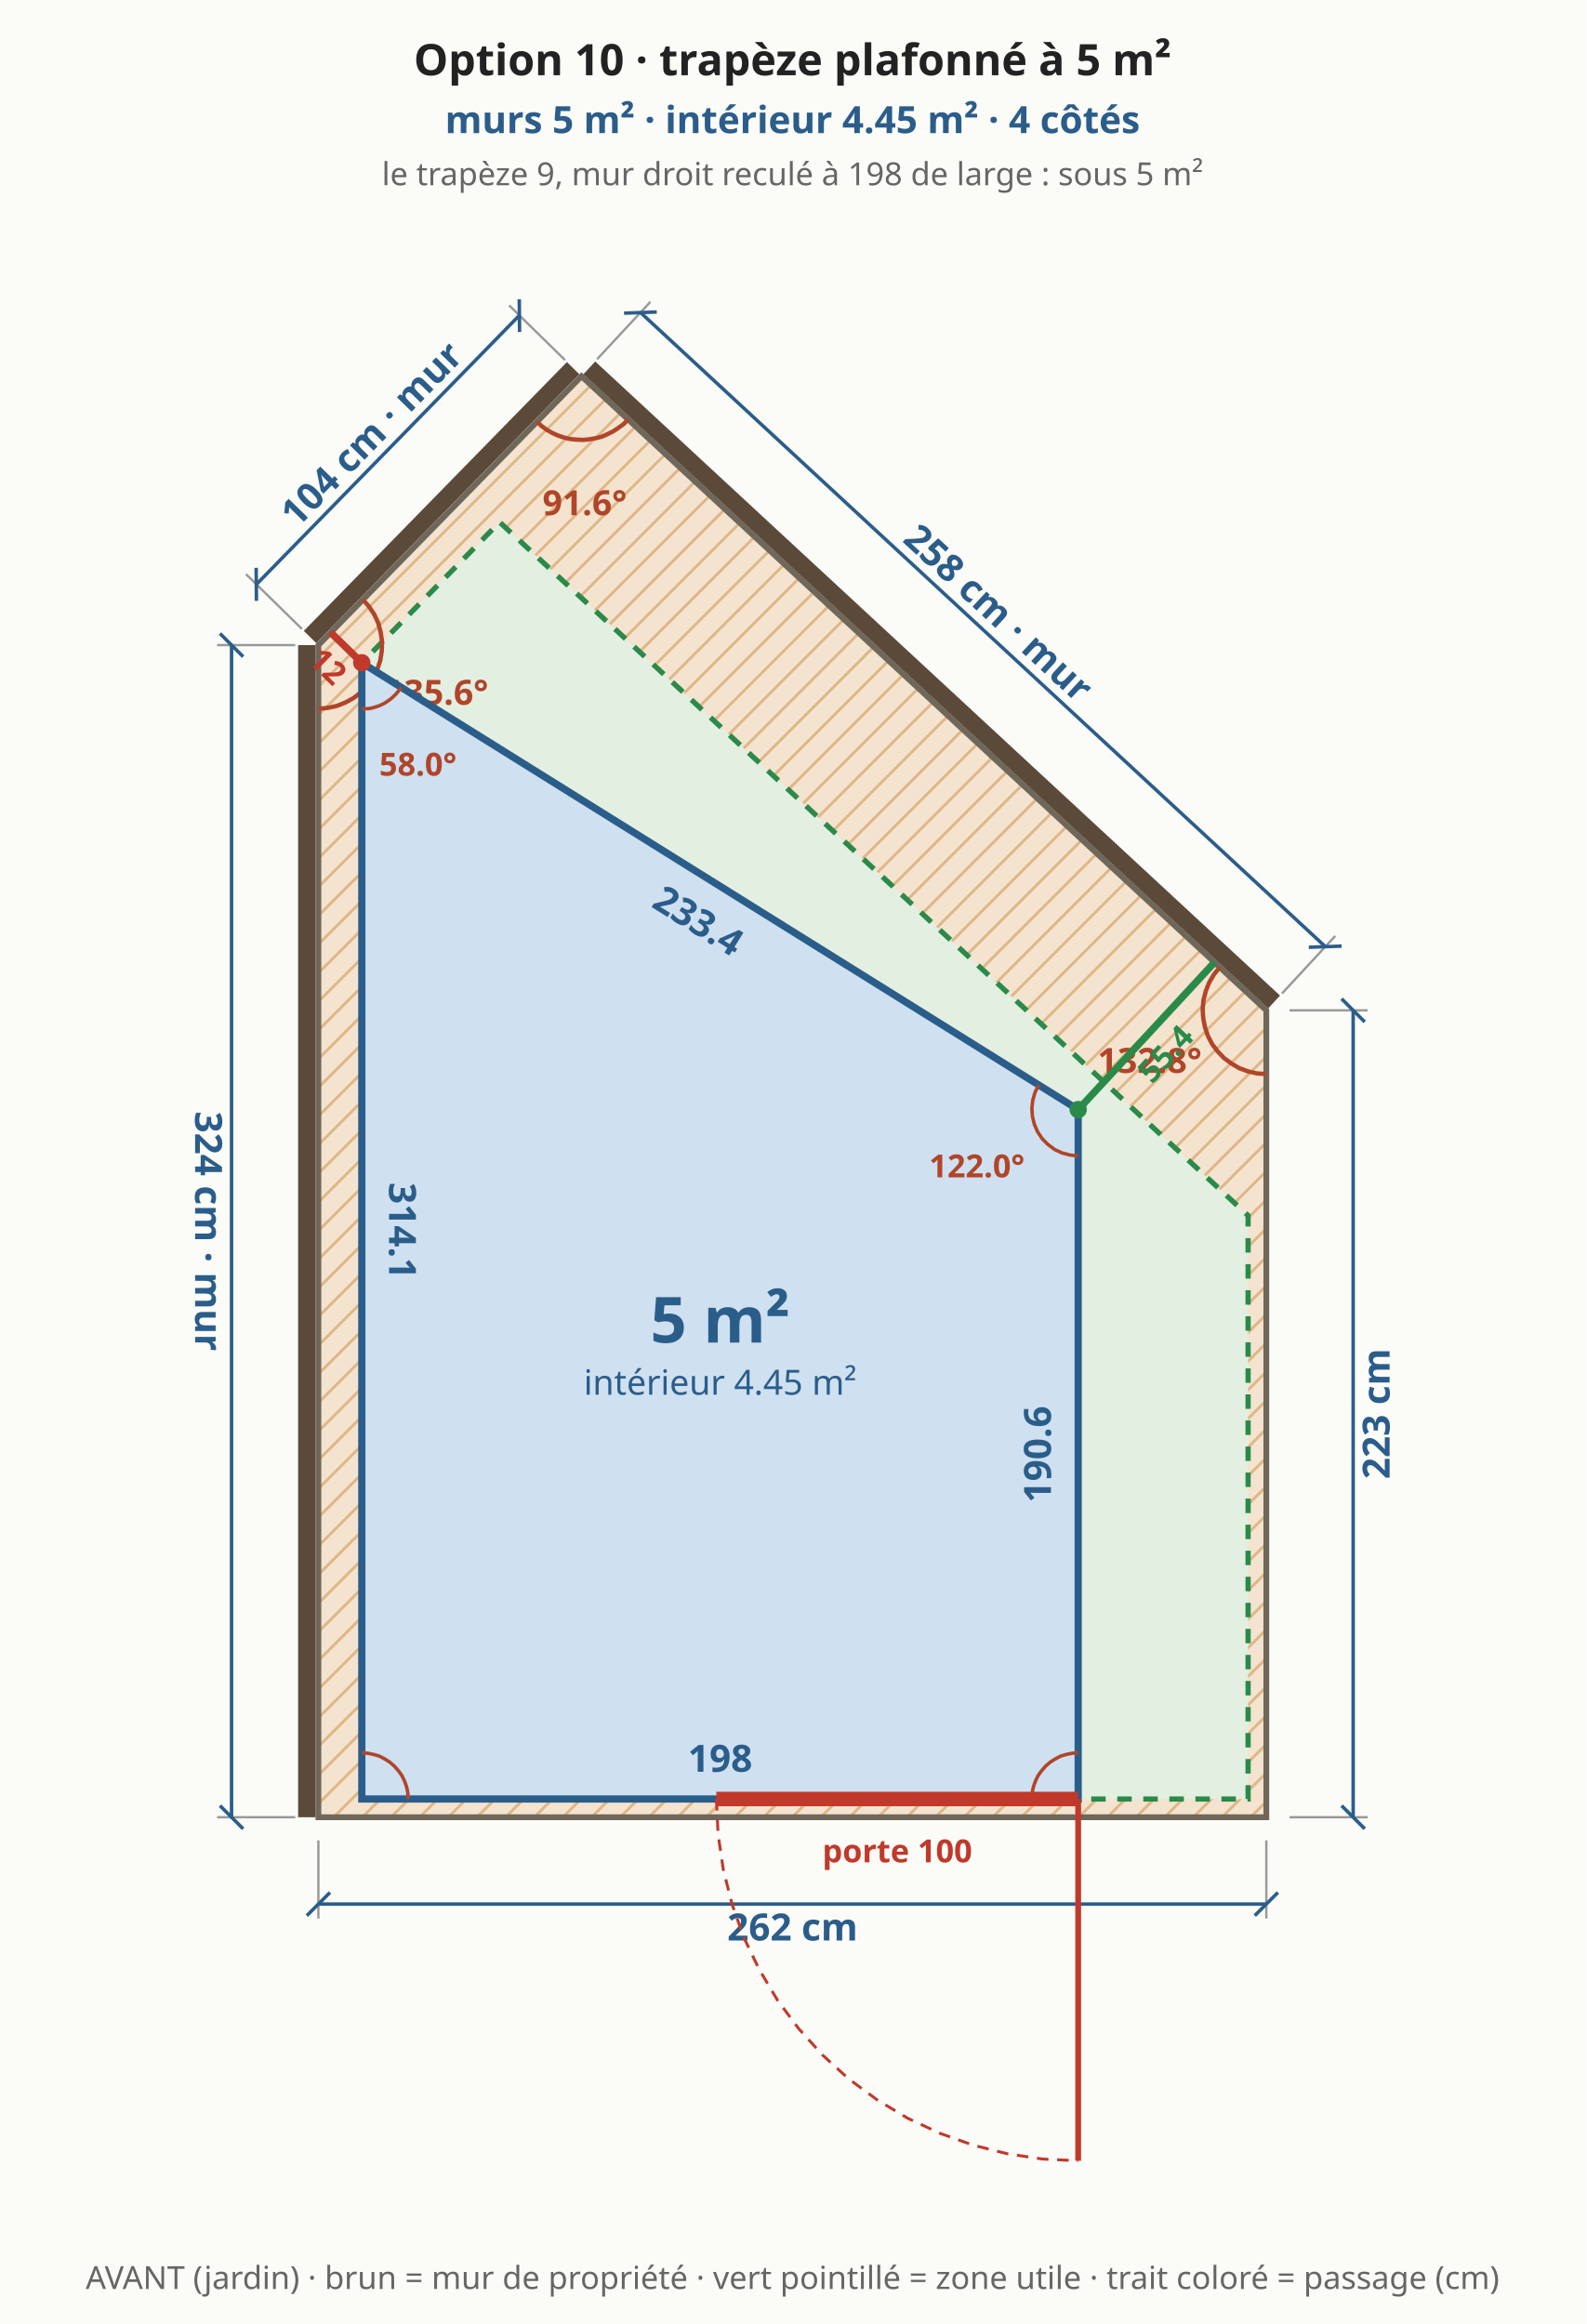
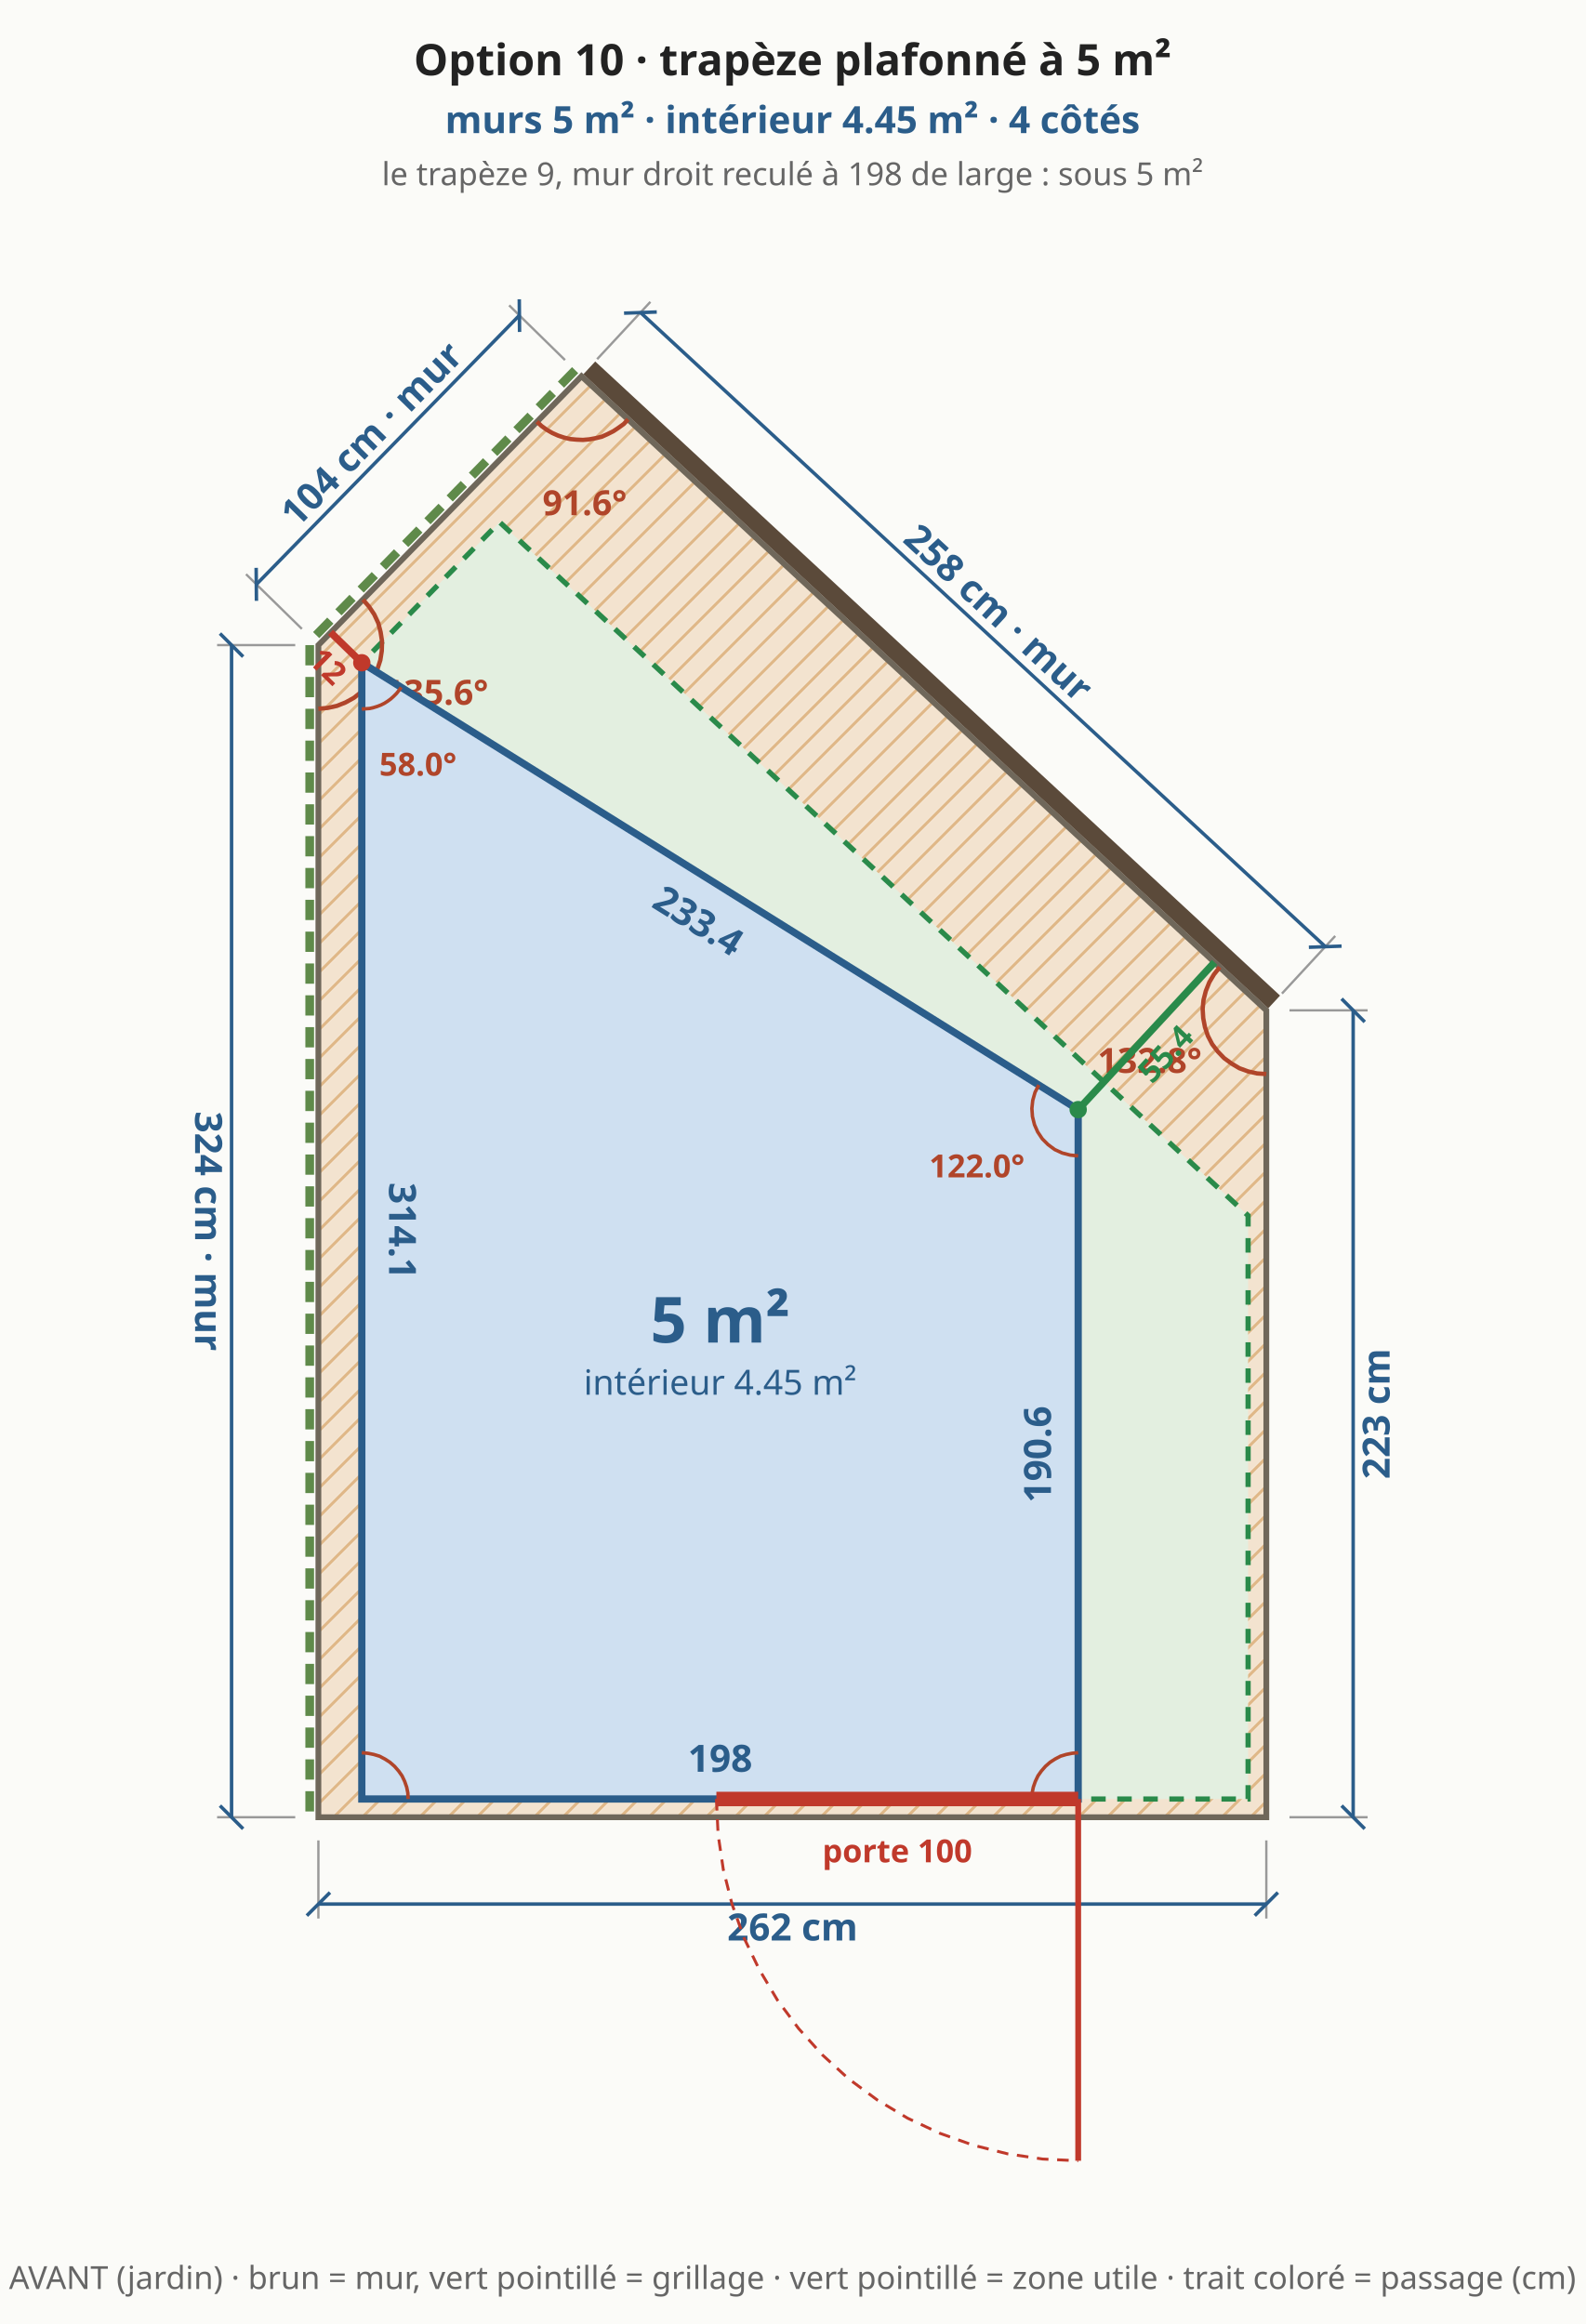
<svg xmlns="http://www.w3.org/2000/svg" viewBox="0 0 548 803" font-family="system-ui,sans-serif" font-size="13">
  <rect width="548" height="803" fill="#fbfbf8" />
  <defs>
    <pattern id="bande" width="7" height="7" patternUnits="userSpaceOnUse" patternTransform="rotate(45)">
      <rect width="7" height="7" fill="#f3e3cf" />
      <line x1="0" y1="0" x2="0" y2="7" stroke="#e0b98a" stroke-width="2" />
    </pattern>
  </defs>
  <polygon points="110.0,627.9 437.5,627.9 437.5,349.1 200.9,130.0 110.0,222.9" fill="url(#bande)" stroke="#6f675a" stroke-width="2" />
  <polygon points="125.0,621.6 431.2,621.6 431.2,420.0 172.6,180.4 125.0,229.0" fill="#e3efe0" stroke="#2a8a4a" stroke-width="1.8" stroke-dasharray="5 4" />
  <line x1="110.0" y1="635.9" x2="110.0" y2="662.9" stroke="#999" stroke-width="0.8" />
  <line x1="437.5" y1="635.9" x2="437.5" y2="662.9" stroke="#999" stroke-width="0.8" />
  <line x1="110.0" y1="657.9" x2="437.5" y2="657.9" stroke="#2b5d8a" stroke-width="1.2" />
  <line x1="106.0" y1="661.9" x2="114.0" y2="653.9" stroke="#2b5d8a" stroke-width="1.2" />
  <line x1="433.5" y1="661.9" x2="441.5" y2="653.9" stroke="#2b5d8a" stroke-width="1.2" />
  <text x="273.8" y="665.9" text-anchor="middle" dominant-baseline="middle" fill="#2b5d8a" font-size="13" font-weight="bold" transform="rotate(0.0 273.8 665.9)">262 cm</text>
  <line x1="445.5" y1="627.9" x2="472.5" y2="627.9" stroke="#999" stroke-width="0.8" />
  <line x1="445.5" y1="349.1" x2="472.5" y2="349.1" stroke="#999" stroke-width="0.8" />
  <line x1="467.5" y1="627.9" x2="467.5" y2="349.1" stroke="#2b5d8a" stroke-width="1.2" />
  <line x1="471.5" y1="631.9" x2="463.5" y2="623.9" stroke="#2b5d8a" stroke-width="1.2" />
  <line x1="471.5" y1="353.1" x2="463.5" y2="345.1" stroke="#2b5d8a" stroke-width="1.2" />
  <text x="475.5" y="488.5" text-anchor="middle" dominant-baseline="middle" fill="#2b5d8a" font-size="13" font-weight="bold" transform="rotate(-90.0 475.5 488.5)">223 cm</text>
  <line x1="440.2" y1="346.2" x2="203.6" y2="127.1" stroke="#5b4a3a" stroke-width="6" />
  <line x1="442.9" y1="343.3" x2="461.3" y2="323.4" stroke="#999" stroke-width="0.8" />
  <line x1="206.3" y1="124.1" x2="224.7" y2="104.3" stroke="#999" stroke-width="0.8" />
  <line x1="457.9" y1="327.1" x2="221.3" y2="108.0" stroke="#2b5d8a" stroke-width="1.2" />
  <line x1="463.5" y1="326.9" x2="452.2" y2="327.3" stroke="#2b5d8a" stroke-width="1.2" />
  <line x1="226.9" y1="107.8" x2="215.6" y2="108.2" stroke="#2b5d8a" stroke-width="1.2" />
  <text x="345.0" y="211.7" text-anchor="middle" dominant-baseline="middle" fill="#2b5d8a" font-size="13" font-weight="bold" transform="rotate(42.8 345.0 211.7)">258 cm · mur</text>
-   <line x1="198.0" y1="127.2" x2="107.1" y2="220.1" stroke="#5b4a3a" stroke-width="6" />
+   <line x1="198.7" y1="127.9" x2="107.9" y2="220.8" stroke="#5f8a4a" stroke-width="3" stroke-dasharray="7 4" />
  <line x1="195.2" y1="124.4" x2="175.9" y2="105.5" stroke="#999" stroke-width="0.8" />
  <line x1="104.3" y1="217.3" x2="85.0" y2="198.4" stroke="#999" stroke-width="0.8" />
  <line x1="179.4" y1="109.0" x2="88.6" y2="201.9" stroke="#2b5d8a" stroke-width="1.2" />
  <line x1="179.4" y1="103.4" x2="179.5" y2="114.7" stroke="#2b5d8a" stroke-width="1.2" />
  <line x1="88.5" y1="196.2" x2="88.6" y2="207.6" stroke="#2b5d8a" stroke-width="1.2" />
  <text x="128.3" y="149.9" text-anchor="middle" dominant-baseline="middle" fill="#2b5d8a" font-size="13" font-weight="bold" transform="rotate(-45.6 128.3 149.9)">104 cm · mur</text>
-   <line x1="106.0" y1="222.9" x2="106.0" y2="627.9" stroke="#5b4a3a" stroke-width="6" />
+   <line x1="107.0" y1="222.9" x2="107.0" y2="627.9" stroke="#5f8a4a" stroke-width="3" stroke-dasharray="7 4" />
  <line x1="102.0" y1="222.9" x2="75.0" y2="222.9" stroke="#999" stroke-width="0.8" />
  <line x1="102.0" y1="627.9" x2="75.0" y2="627.9" stroke="#999" stroke-width="0.8" />
  <line x1="80.0" y1="222.9" x2="80.0" y2="627.9" stroke="#2b5d8a" stroke-width="1.2" />
  <line x1="76.0" y1="218.9" x2="84.0" y2="226.9" stroke="#2b5d8a" stroke-width="1.2" />
  <line x1="76.0" y1="623.9" x2="84.0" y2="631.9" stroke="#2b5d8a" stroke-width="1.2" />
  <text x="72.0" y="425.4" text-anchor="middle" dominant-baseline="middle" fill="#2b5d8a" font-size="13" font-weight="bold" transform="rotate(90.0 72.0 425.4)">324 cm · mur</text>
  <polyline points="421.4,334.2 419.4,336.7 417.8,339.4 416.6,342.4 415.8,345.5 415.5,348.6 415.7,351.8 416.3,354.9 417.3,357.9 418.8,360.8 420.7,363.3 422.9,365.6 425.5,367.5 428.2,369.1 431.2,370.2 434.3,370.9 437.5,371.1" fill="none" stroke="#b0452a" stroke-width="1.5" />
  <text x="397.2" y="370.7" text-anchor="middle" fill="#b0452a" font-size="12" font-weight="bold">132.8°</text>
  <polyline points="185.5,145.7 187.1,147.2 188.9,148.5 190.8,149.6 192.8,150.5 194.9,151.2 197.0,151.7 199.2,151.9 201.4,152.0 203.6,151.8 205.8,151.4 207.9,150.9 209.9,150.0 211.9,149.0 213.7,147.8 215.5,146.5 217.0,144.9" fill="none" stroke="#b0452a" stroke-width="1.5" />
  <text x="202.0" y="178.0" text-anchor="middle" fill="#b0452a" font-size="12" font-weight="bold">91.6°</text>
  <polyline points="110.0,244.9 113.2,244.6 116.4,243.9 119.4,242.7 122.3,241.1 124.8,239.1 127.1,236.8 128.9,234.1 130.4,231.2 131.4,228.1 131.9,224.9 132.0,221.6 131.5,218.4 130.7,215.3 129.3,212.3 127.5,209.6 125.4,207.2" fill="none" stroke="#b0452a" stroke-width="1.5" />
  <text x="150.7" y="243.5" text-anchor="middle" fill="#b0452a" font-size="12" font-weight="bold">135.6°</text>
  <polygon points="125.0,621.6 372.5,621.6 372.5,383.4 125.0,229.0" fill="#cfe0f1" stroke="#2b5d8a" stroke-width="2.5" />
  <text x="248.8" y="607.6" text-anchor="middle" dominant-baseline="middle" fill="#2b5d8a" font-size="13" font-weight="bold" transform="rotate(0.0 248.8 607.6)">198</text>
  <text x="358.5" y="502.5" text-anchor="middle" dominant-baseline="middle" fill="#2b5d8a" font-size="13" font-weight="bold" transform="rotate(-90.0 358.5 502.5)">190.6</text>
  <text x="241.3" y="318.1" text-anchor="middle" dominant-baseline="middle" fill="#2b5d8a" font-size="13" font-weight="bold" transform="rotate(32.0 241.3 318.1)">233.4</text>
  <text x="139.0" y="425.3" text-anchor="middle" dominant-baseline="middle" fill="#2b5d8a" font-size="13" font-weight="bold" transform="rotate(90.0 139.0 425.3)">314.1</text>
  <polyline points="141.0,621.6 140.9,619.5 140.5,617.5 139.8,615.5 138.9,613.6 137.7,611.9 136.3,610.3 134.7,608.9 133.0,607.8 131.1,606.8 129.1,606.2 127.1,605.8 125.0,605.6" fill="none" stroke="#b0452a" stroke-width="1.2" />
  <polyline points="372.5,605.6 370.4,605.8 368.4,606.2 366.4,606.8 364.5,607.8 362.8,608.9 361.2,610.3 359.8,611.9 358.6,613.6 357.7,615.5 357.0,617.5 356.6,619.5 356.5,621.6" fill="none" stroke="#b0452a" stroke-width="1.2" />
  <polyline points="358.9,374.9 357.6,377.4 356.8,380.2 356.5,383.0 356.7,385.8 357.4,388.6 358.5,391.1 360.1,393.5 362.1,395.5 364.4,397.2 367.0,398.4 369.7,399.1 372.5,399.4" fill="none" stroke="#b0452a" stroke-width="1.2" />
  <text x="337.5" y="406.8" text-anchor="middle" fill="#b0452a" font-size="11" font-weight="bold">122.0°</text>
  <polyline points="125.0,245.0 126.3,244.9 127.7,244.8 129.0,244.5 130.3,244.1 131.6,243.6 132.8,243.0 133.9,242.3 135.0,241.5 136.0,240.6 137.0,239.6 137.8,238.6 138.6,237.5" fill="none" stroke="#b0452a" stroke-width="1.2" />
  <text x="144.4" y="268.0" text-anchor="middle" fill="#b0452a" font-size="11" font-weight="bold">58.0°</text>
  <line x1="247.5" y1="621.6" x2="372.5" y2="621.6" stroke="#c0392b" stroke-width="5" />
  <line x1="372.5" y1="621.6" x2="372.5" y2="746.6" stroke="#c0392b" stroke-width="2" />
  <polyline points="247.5,621.6 248.1,633.9 249.9,646.0 252.9,657.9 257.0,669.5 262.3,680.5 268.6,691.1 275.9,700.9 284.1,710.0 293.2,718.3 303.1,725.6 313.6,731.9 324.7,737.1 336.2,741.2 348.1,744.2 360.2,746.0 372.5,746.6" fill="none" stroke="#c0392b" stroke-width="1" stroke-dasharray="4 3" />
  <text x="310.0" y="639.6" text-anchor="middle" dominant-baseline="middle" fill="#c0392b" font-size="11" font-weight="bold">porte 100</text>
  <line x1="372.5" y1="383.4" x2="419.6" y2="332.5" stroke="#2a8a4a" stroke-width="2.5" />
  <circle cx="372.5" cy="383.4" r="3" fill="#2a8a4a" />
  <text x="402.7" y="364.1" text-anchor="middle" dominant-baseline="middle" fill="#2a8a4a" font-size="11" font-weight="bold" transform="rotate(-47.2 402.7 364.1)">55.4</text>
  <line x1="125.0" y1="229.0" x2="114.2" y2="218.5" stroke="#c0392b" stroke-width="2.5" />
  <circle cx="125.0" cy="229.0" r="3" fill="#c0392b" />
  <text x="113.3" y="230.2" text-anchor="middle" dominant-baseline="middle" fill="#c0392b" font-size="11" font-weight="bold" transform="rotate(44.3 113.3 230.2)">12</text>
  <text x="248.8" y="463.9" text-anchor="middle" fill="#2b5d8a" font-size="22" font-weight="bold">5 m²</text>
  <text x="248.8" y="481.9" text-anchor="middle" fill="#2b5d8a" font-size="12" font-weight="normal">intérieur 4.45 m²</text>
  <text x="273.8" y="26.0" text-anchor="middle" fill="#222" font-size="15" font-weight="bold">Option 10 · trapèze plafonné à 5 m²</text>
  <text x="273.8" y="46.0" text-anchor="middle" fill="#2b5d8a" font-size="13" font-weight="bold">murs 5 m² · intérieur 4.45 m² · 4 côtés</text>
  <text x="273.8" y="64.0" text-anchor="middle" fill="#666" font-size="11" font-weight="normal">le trapèze 9, mur droit reculé à 198 de large : sous 5 m²</text>
-   <text x="273.8" y="790.9" text-anchor="middle" fill="#666" font-size="11" font-weight="normal">AVANT (jardin) · brun = mur de propriété · vert pointillé = zone utile · trait coloré = passage (cm)</text>
+   <text x="273.8" y="790.9" text-anchor="middle" fill="#666" font-size="11" font-weight="normal">AVANT (jardin) · brun = mur, vert pointillé = grillage · vert pointillé = zone utile · trait coloré = passage (cm)</text>
</svg>
